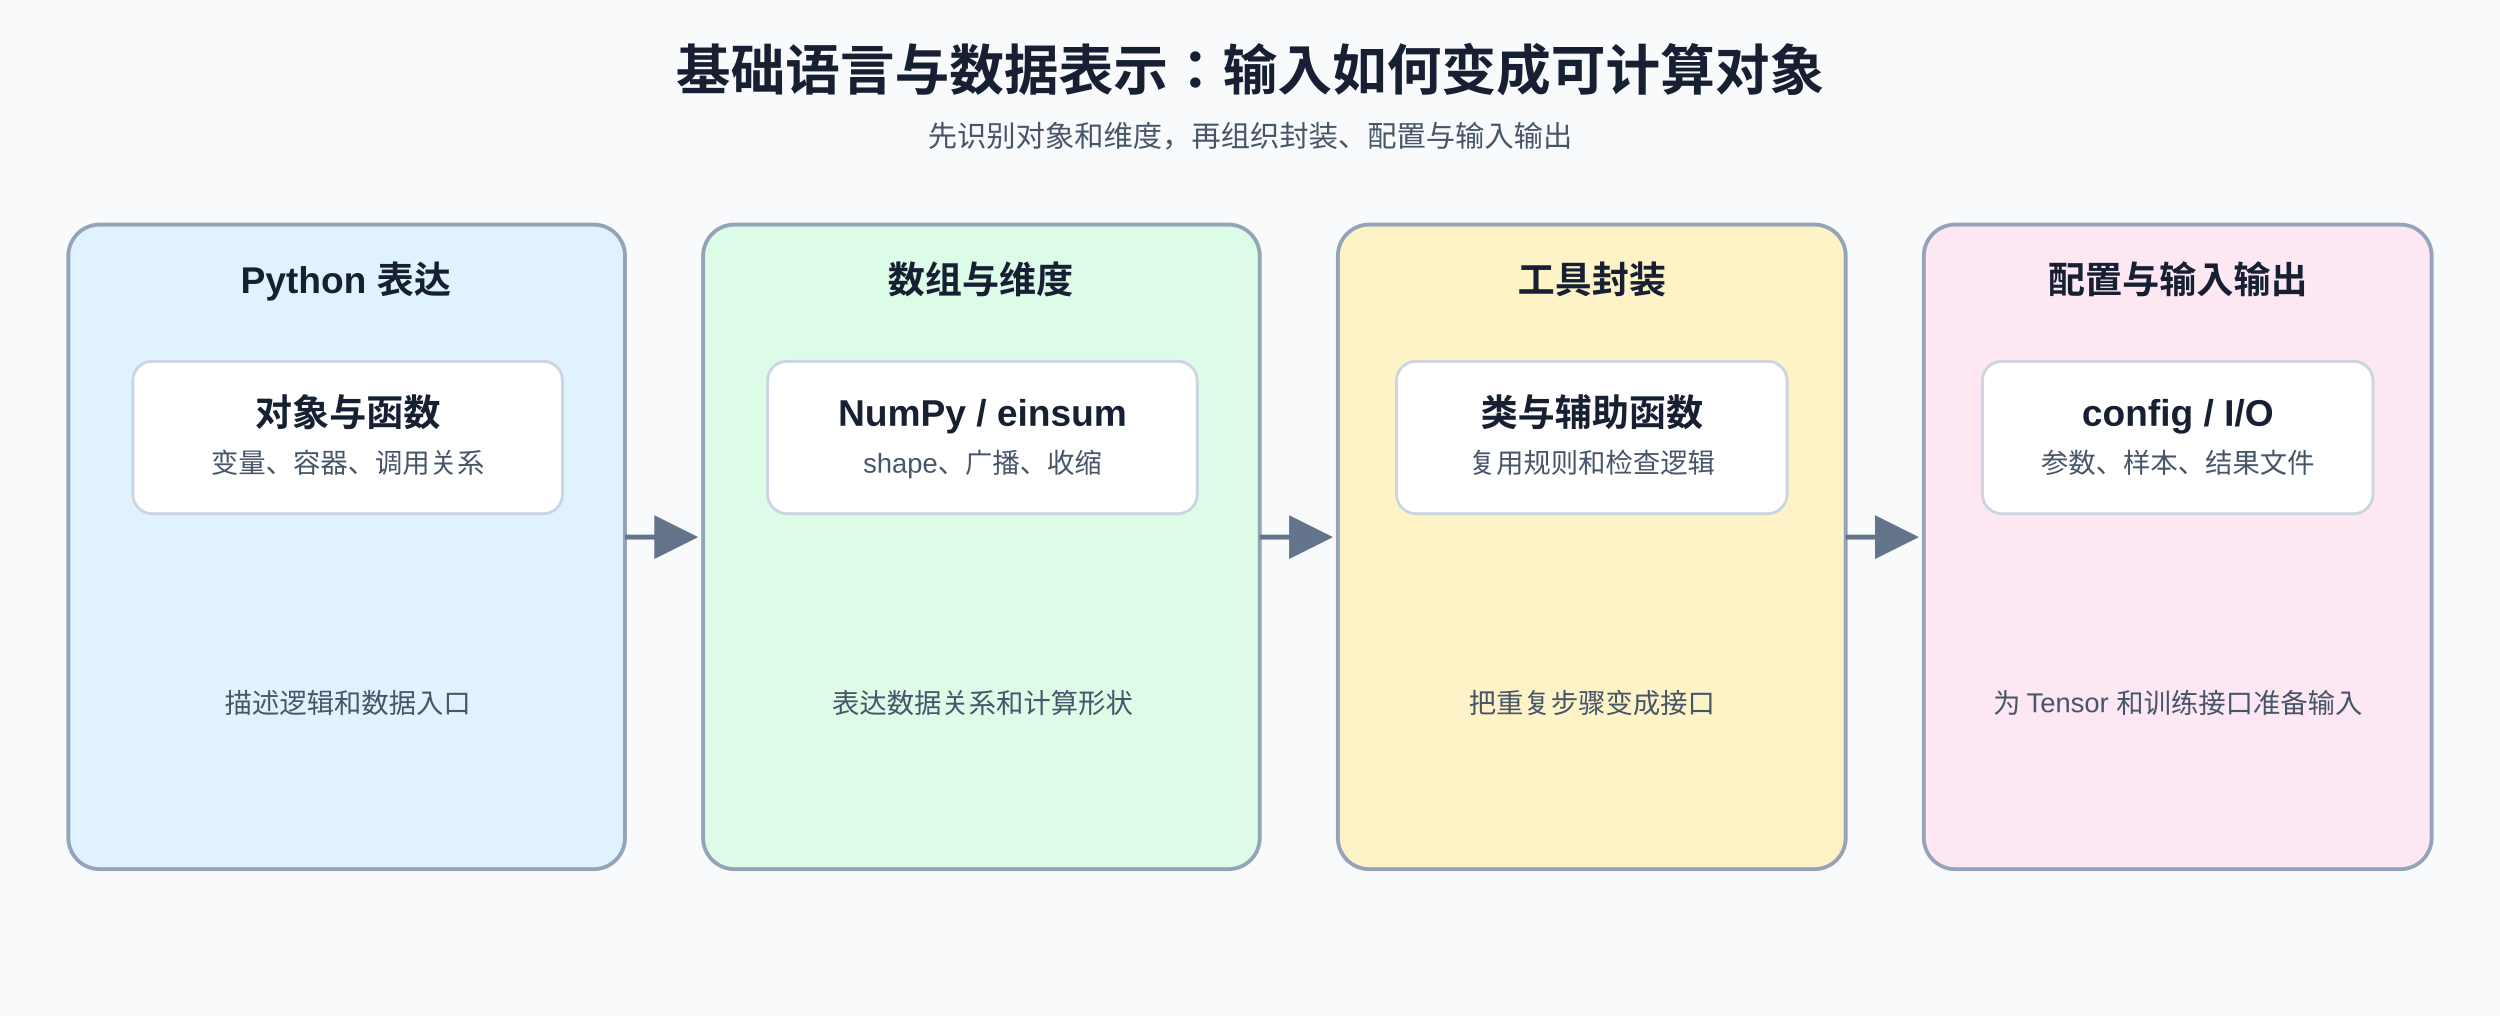
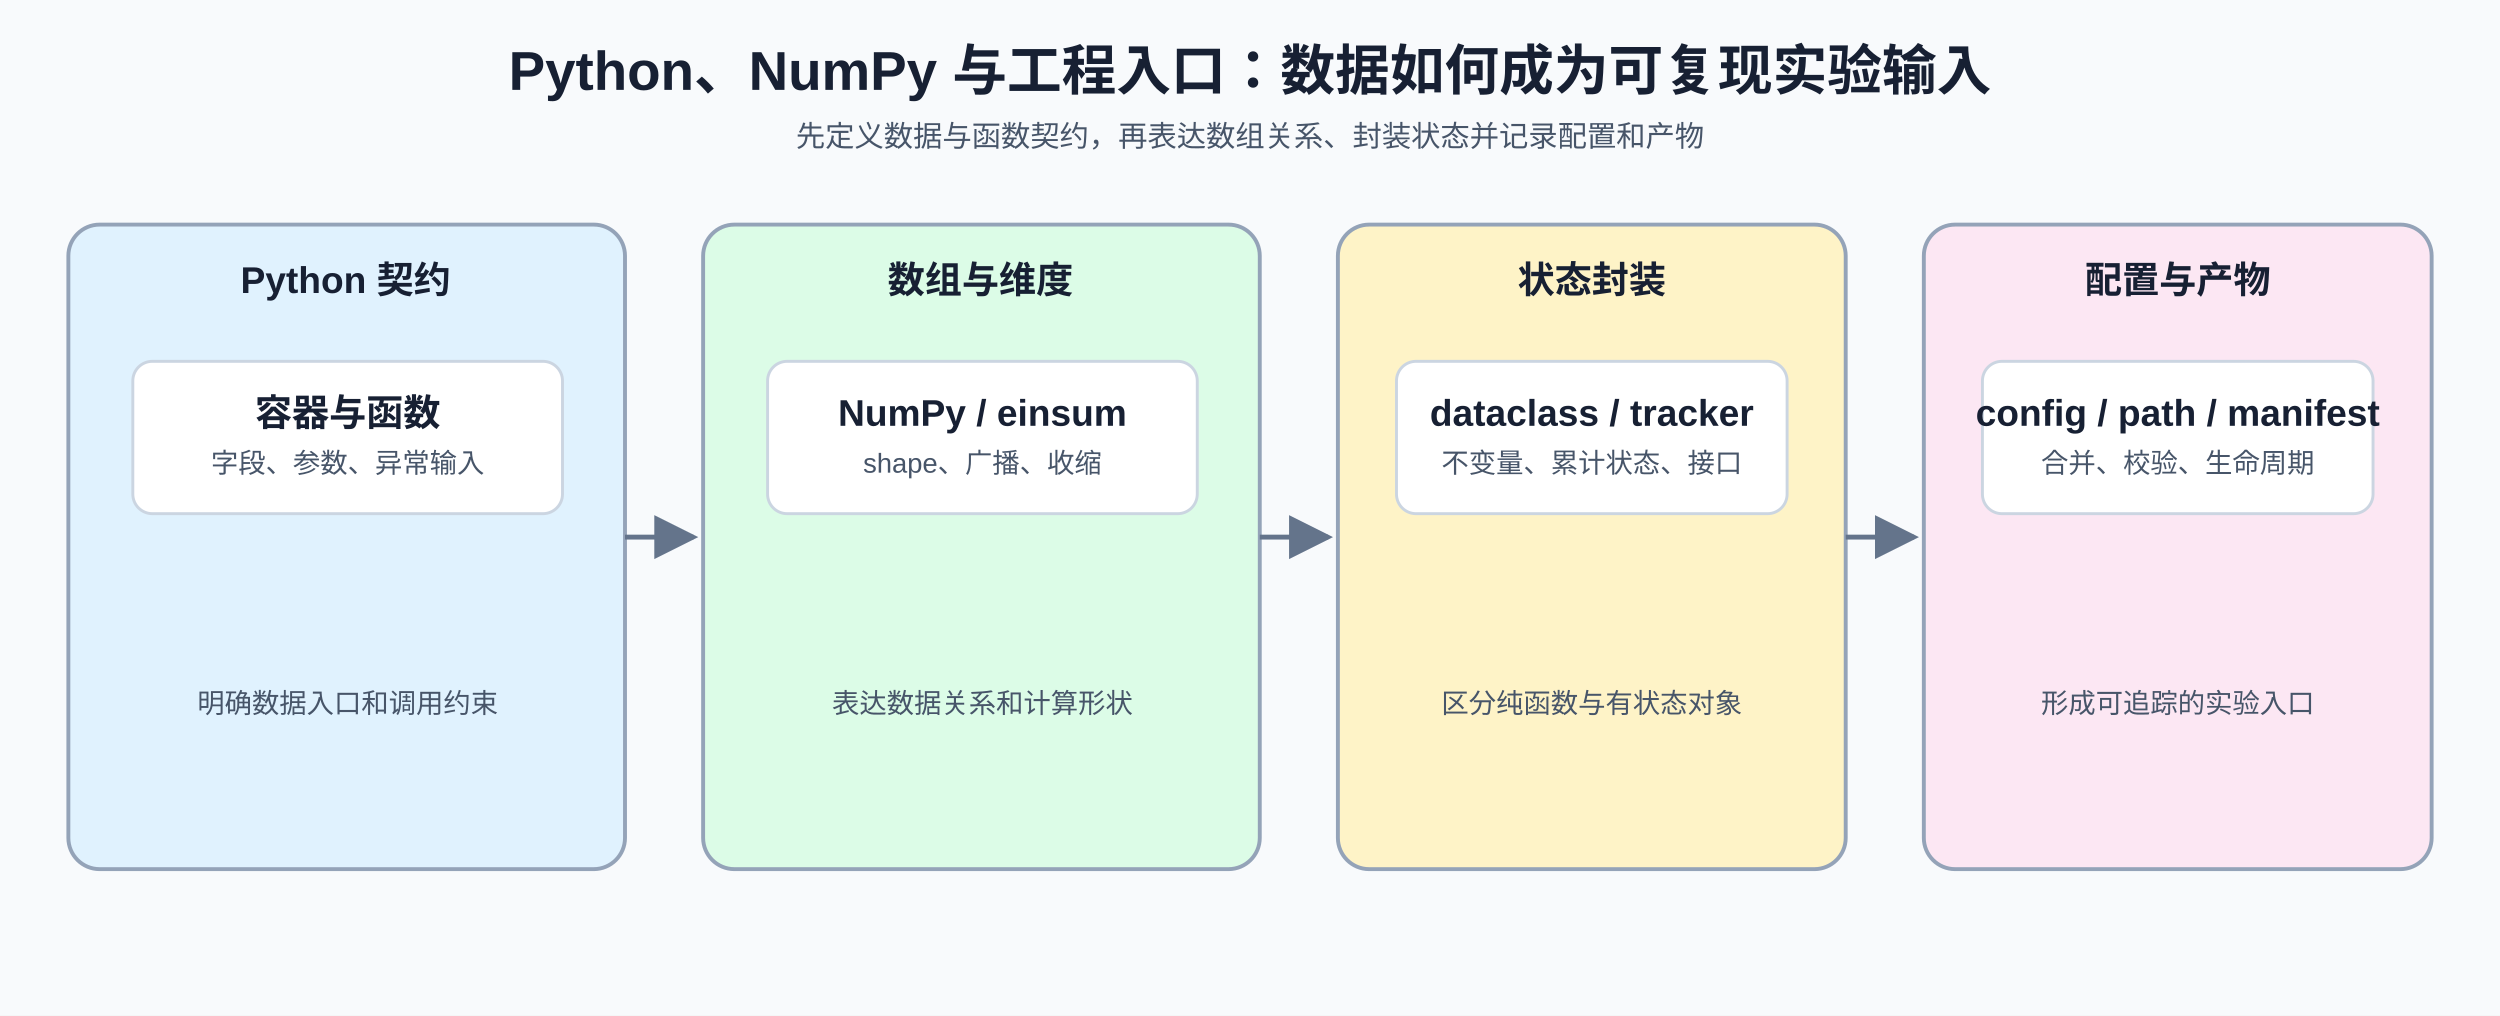
<svg xmlns="http://www.w3.org/2000/svg" width="1280" height="520" viewBox="0 0 1280 520" role="img" aria-labelledby="title desc">
  <defs>
    <marker id="a" markerWidth="9" markerHeight="9" refX="8" refY="4.5" orient="auto">
      <path d="M0 0L9 4.5L0 9Z" fill="#64748b" />
    </marker>
    <style>text{font-family:Arial,'Microsoft YaHei',sans-serif;fill:#172033}.t{font-size:28px;font-weight:700}.s{font-size:15px;fill:#475569}.g{font-size:19px;font-weight:700}.h{font-size:19px;font-weight:700}.b{font-size:14px;fill:#475569}.p{stroke:#94a3b8;stroke-width:2;rx:16}.i{fill:#fff;stroke:#cbd5e1;stroke-width:1.5;rx:10}.f{stroke:#64748b;stroke-width:2.5;fill:none;marker-end:url(#a)}</style>
  </defs>
  <rect width="1280" height="520" fill="#f8fafc" />
-   <text x="640" y="46" text-anchor="middle" class="t">基础语言与数据表示：输入如何变成可计算对象</text>
-   <text x="640" y="75" text-anchor="middle" class="s">先识别对象和维度，再组织封装、配置与输入输出</text>
+   <text x="640" y="46" text-anchor="middle" class="t">Python、NumPy 与工程入口：数据如何成为可复现实验输入</text>
+   <text x="640" y="75" text-anchor="middle" class="s">先定义数据与函数契约，再表达数组关系、封装状态并记录配置和产物</text>
  <rect x="35" y="115" width="285" height="330" fill="#e0f2fe" class="p" />
-   <text x="177" y="150" text-anchor="middle" class="g">Python 表达</text>
+   <text x="177" y="150" text-anchor="middle" class="g">Python 契约</text>
  <rect x="68" y="185" width="220" height="78" class="i" />
-   <text x="178" y="218" text-anchor="middle" class="h">对象与函数</text>
-   <text x="178" y="242" text-anchor="middle" class="b">变量、容器、调用关系</text>
-   <text x="178" y="365" text-anchor="middle" class="b">描述逻辑和数据入口</text>
+   <text x="178" y="218" text-anchor="middle" class="h">容器与函数</text>
+   <text x="178" y="242" text-anchor="middle" class="b">字段、参数、异常输入</text>
+   <text x="178" y="365" text-anchor="middle" class="b">明确数据入口和调用约束</text>
  <rect x="360" y="115" width="285" height="330" fill="#dcfce7" class="p" />
  <text x="502" y="150" text-anchor="middle" class="g">数组与维度</text>
  <rect x="393" y="185" width="220" height="78" class="i" />
  <text x="503" y="218" text-anchor="middle" class="h">NumPy / einsum</text>
  <text x="503" y="242" text-anchor="middle" class="b">shape、广播、收缩</text>
  <text x="503" y="365" text-anchor="middle" class="b">表达数据关系和计算形状</text>
  <rect x="685" y="115" width="260" height="330" fill="#fef3c7" class="p" />
-   <text x="815" y="150" text-anchor="middle" class="g">工具封装</text>
+   <text x="815" y="150" text-anchor="middle" class="g">状态封装</text>
  <rect x="715" y="185" width="200" height="78" class="i" />
-   <text x="815" y="218" text-anchor="middle" class="h">类与辅助函数</text>
-   <text x="815" y="242" text-anchor="middle" class="b">复用规则和检查逻辑</text>
-   <text x="815" y="365" text-anchor="middle" class="b">把重复步骤变成接口</text>
+   <text x="815" y="218" text-anchor="middle" class="h">dataclass / tracker</text>
+   <text x="815" y="242" text-anchor="middle" class="b">不变量、累计状态、接口</text>
+   <text x="815" y="365" text-anchor="middle" class="b">区分纯函数与有状态对象</text>
  <rect x="985" y="115" width="260" height="330" fill="#fce7f3" class="p" />
-   <text x="1115" y="150" text-anchor="middle" class="g">配置与输入输出</text>
+   <text x="1115" y="150" text-anchor="middle" class="g">配置与产物</text>
  <rect x="1015" y="185" width="200" height="78" class="i" />
-   <text x="1115" y="218" text-anchor="middle" class="h">config / I/O</text>
-   <text x="1115" y="242" text-anchor="middle" class="b">参数、样本、结果文件</text>
-   <text x="1115" y="365" text-anchor="middle" class="b">为 Tensor 和训练接口准备输入</text>
+   <text x="1115" y="218" text-anchor="middle" class="h">config / path / manifest</text>
+   <text x="1115" y="242" text-anchor="middle" class="b">合并、校验、生命周期</text>
+   <text x="1115" y="365" text-anchor="middle" class="b">形成可追踪的实验入口</text>
  <path d="M320 275H355" class="f" />
  <path d="M645 275H680" class="f" />
  <path d="M945 275H980" class="f" />
</svg>
